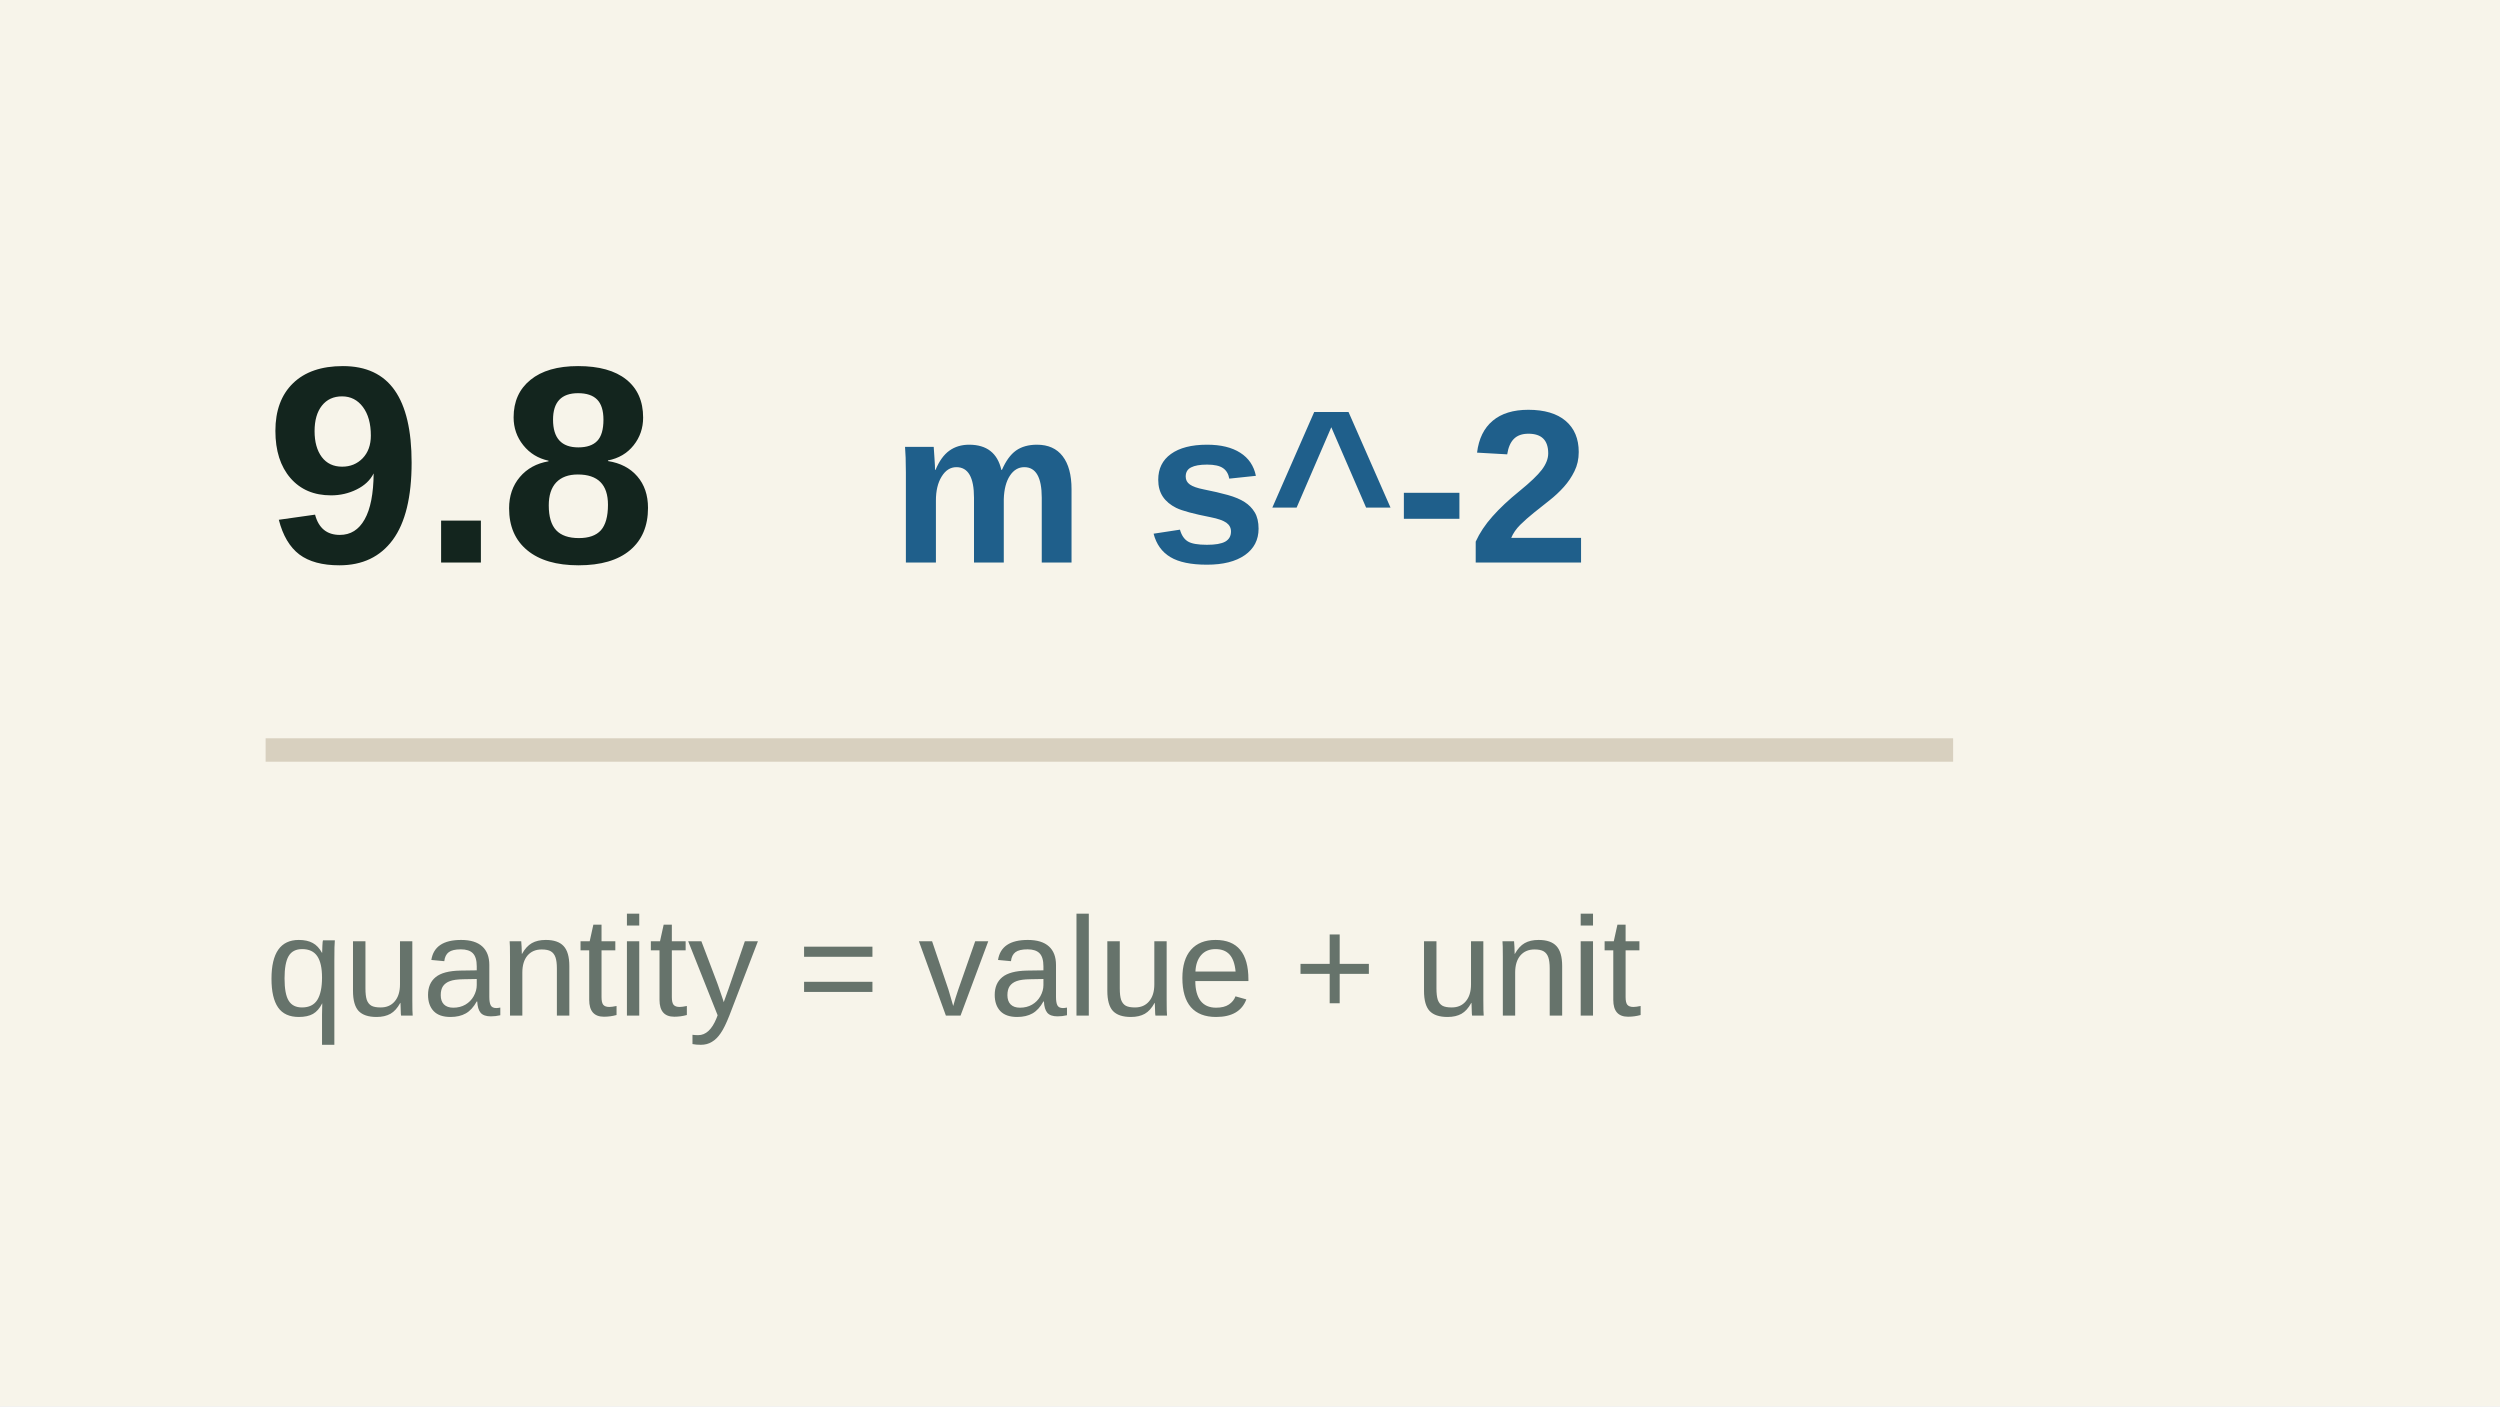
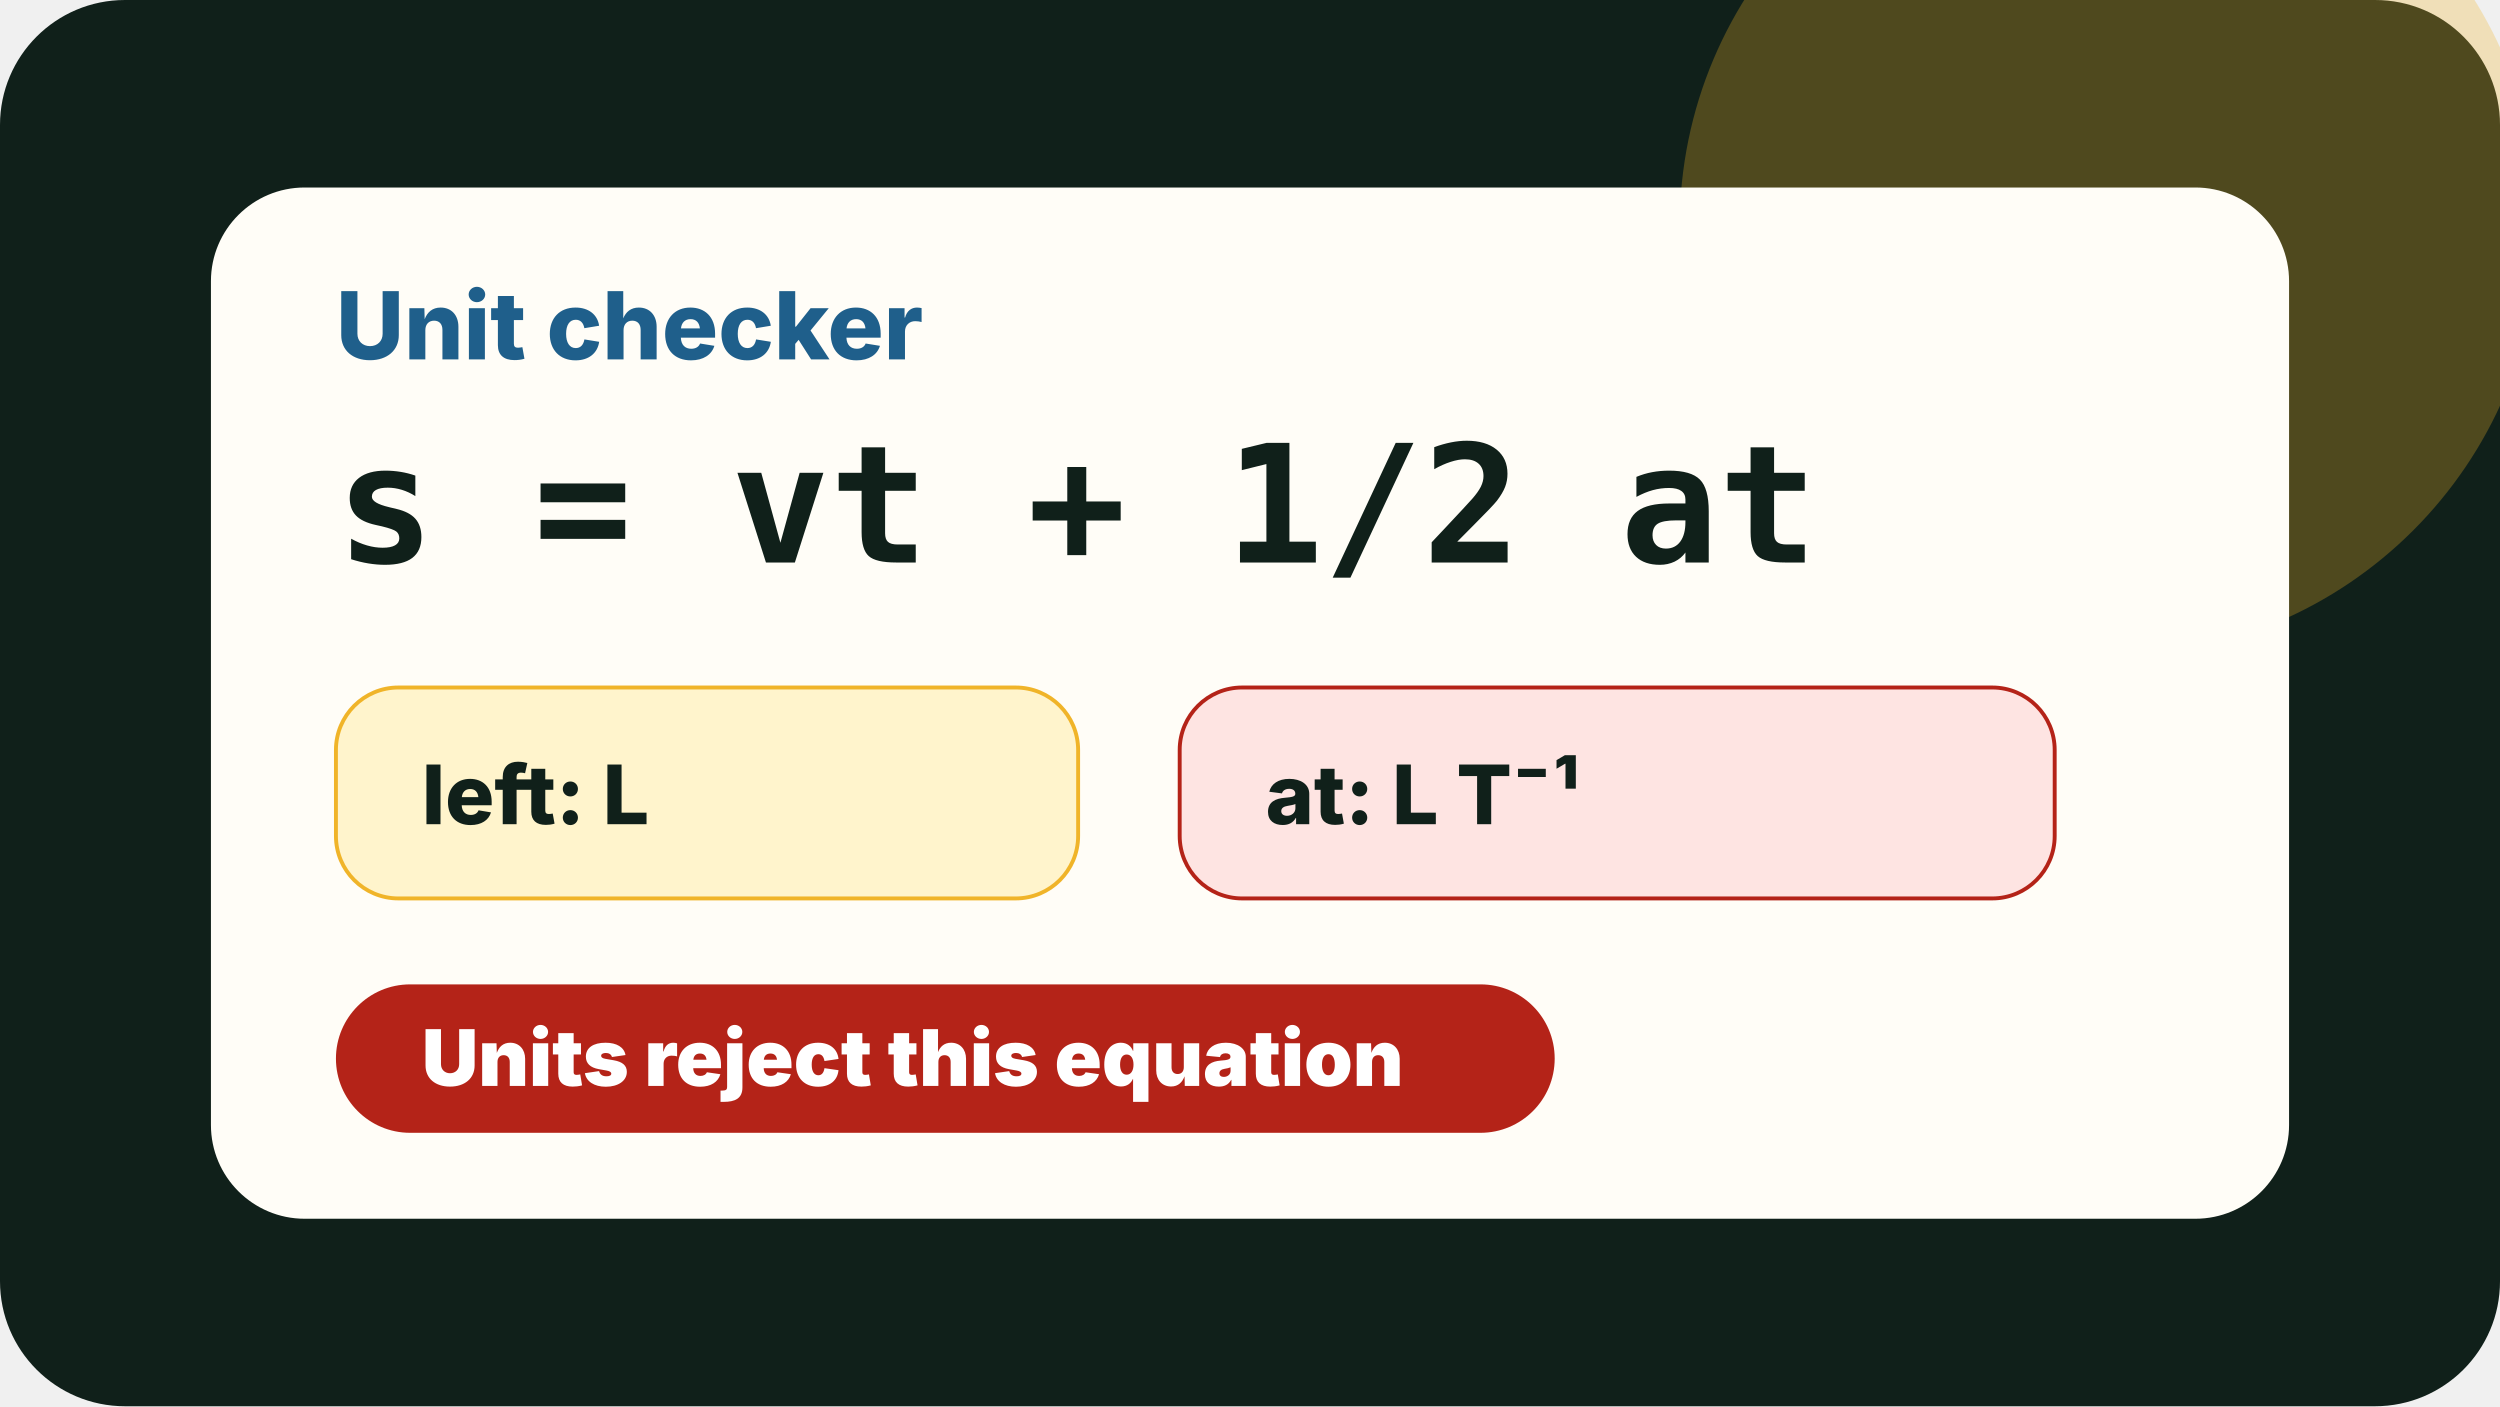
- <svg xmlns="http://www.w3.org/2000/svg" viewBox="0 0 320 180" role="img" aria-label="Units thumbnail">
-   <rect width="320" height="180" fill="#f7f4ea" />
-   <text x="34" y="72" fill="#13251e" font-family="Arial, sans-serif" font-size="36" font-weight="700">9.8</text>
-   <text x="114" y="72" fill="#1f5f8b" font-family="Arial, sans-serif" font-size="28" font-weight="700">m s^-2</text>
-   <line x1="34" x2="250" y1="96" y2="96" stroke="#d8d0bf" stroke-width="3" />
-   <text x="34" y="130" fill="#66736b" font-family="Arial, sans-serif" font-size="18">quantity = value + unit</text>
+ <svg xmlns="http://www.w3.org/2000/svg" viewBox="0 0 640 360" role="img" aria-labelledby="title desc">
+   <rect width="640" height="360" rx="32" fill="#10201a" />
+   <circle cx="540" cy="58" r="110" fill="#f0b429" opacity="0.28" />
+   <rect x="54" y="48" width="532" height="264" rx="24" fill="#fffdf7" />
+   <text x="86" y="92" fill="#1f5f8b" font-family="Inter,Arial,sans-serif" font-size="24" font-weight="800">Unit checker</text>
+   <text x="86" y="144" fill="#10201a" font-family="SFMono-Regular,Consolas,monospace" font-size="42" font-weight="800">s = vt + 1/2 at</text>
+   <rect x="86" y="176" width="190" height="54" rx="16" fill="#fff4cc" stroke="#f0b429" />
+   <text x="108" y="211" fill="#10201a" font-family="Inter,Arial,sans-serif" font-size="21" font-weight="800">left: L</text>
+   <rect x="302" y="176" width="224" height="54" rx="16" fill="#fee4e2" stroke="#b42318" />
+   <text x="324" y="211" fill="#10201a" font-family="Inter,Arial,sans-serif" font-size="21" font-weight="800">at: L T⁻¹</text>
+   <rect x="86" y="252" width="312" height="38" rx="19" fill="#b42318" />
+   <text x="108" y="278" fill="#ffffff" font-family="Inter,Arial,sans-serif" font-size="20" font-weight="900">Units reject this equation</text>
</svg>
